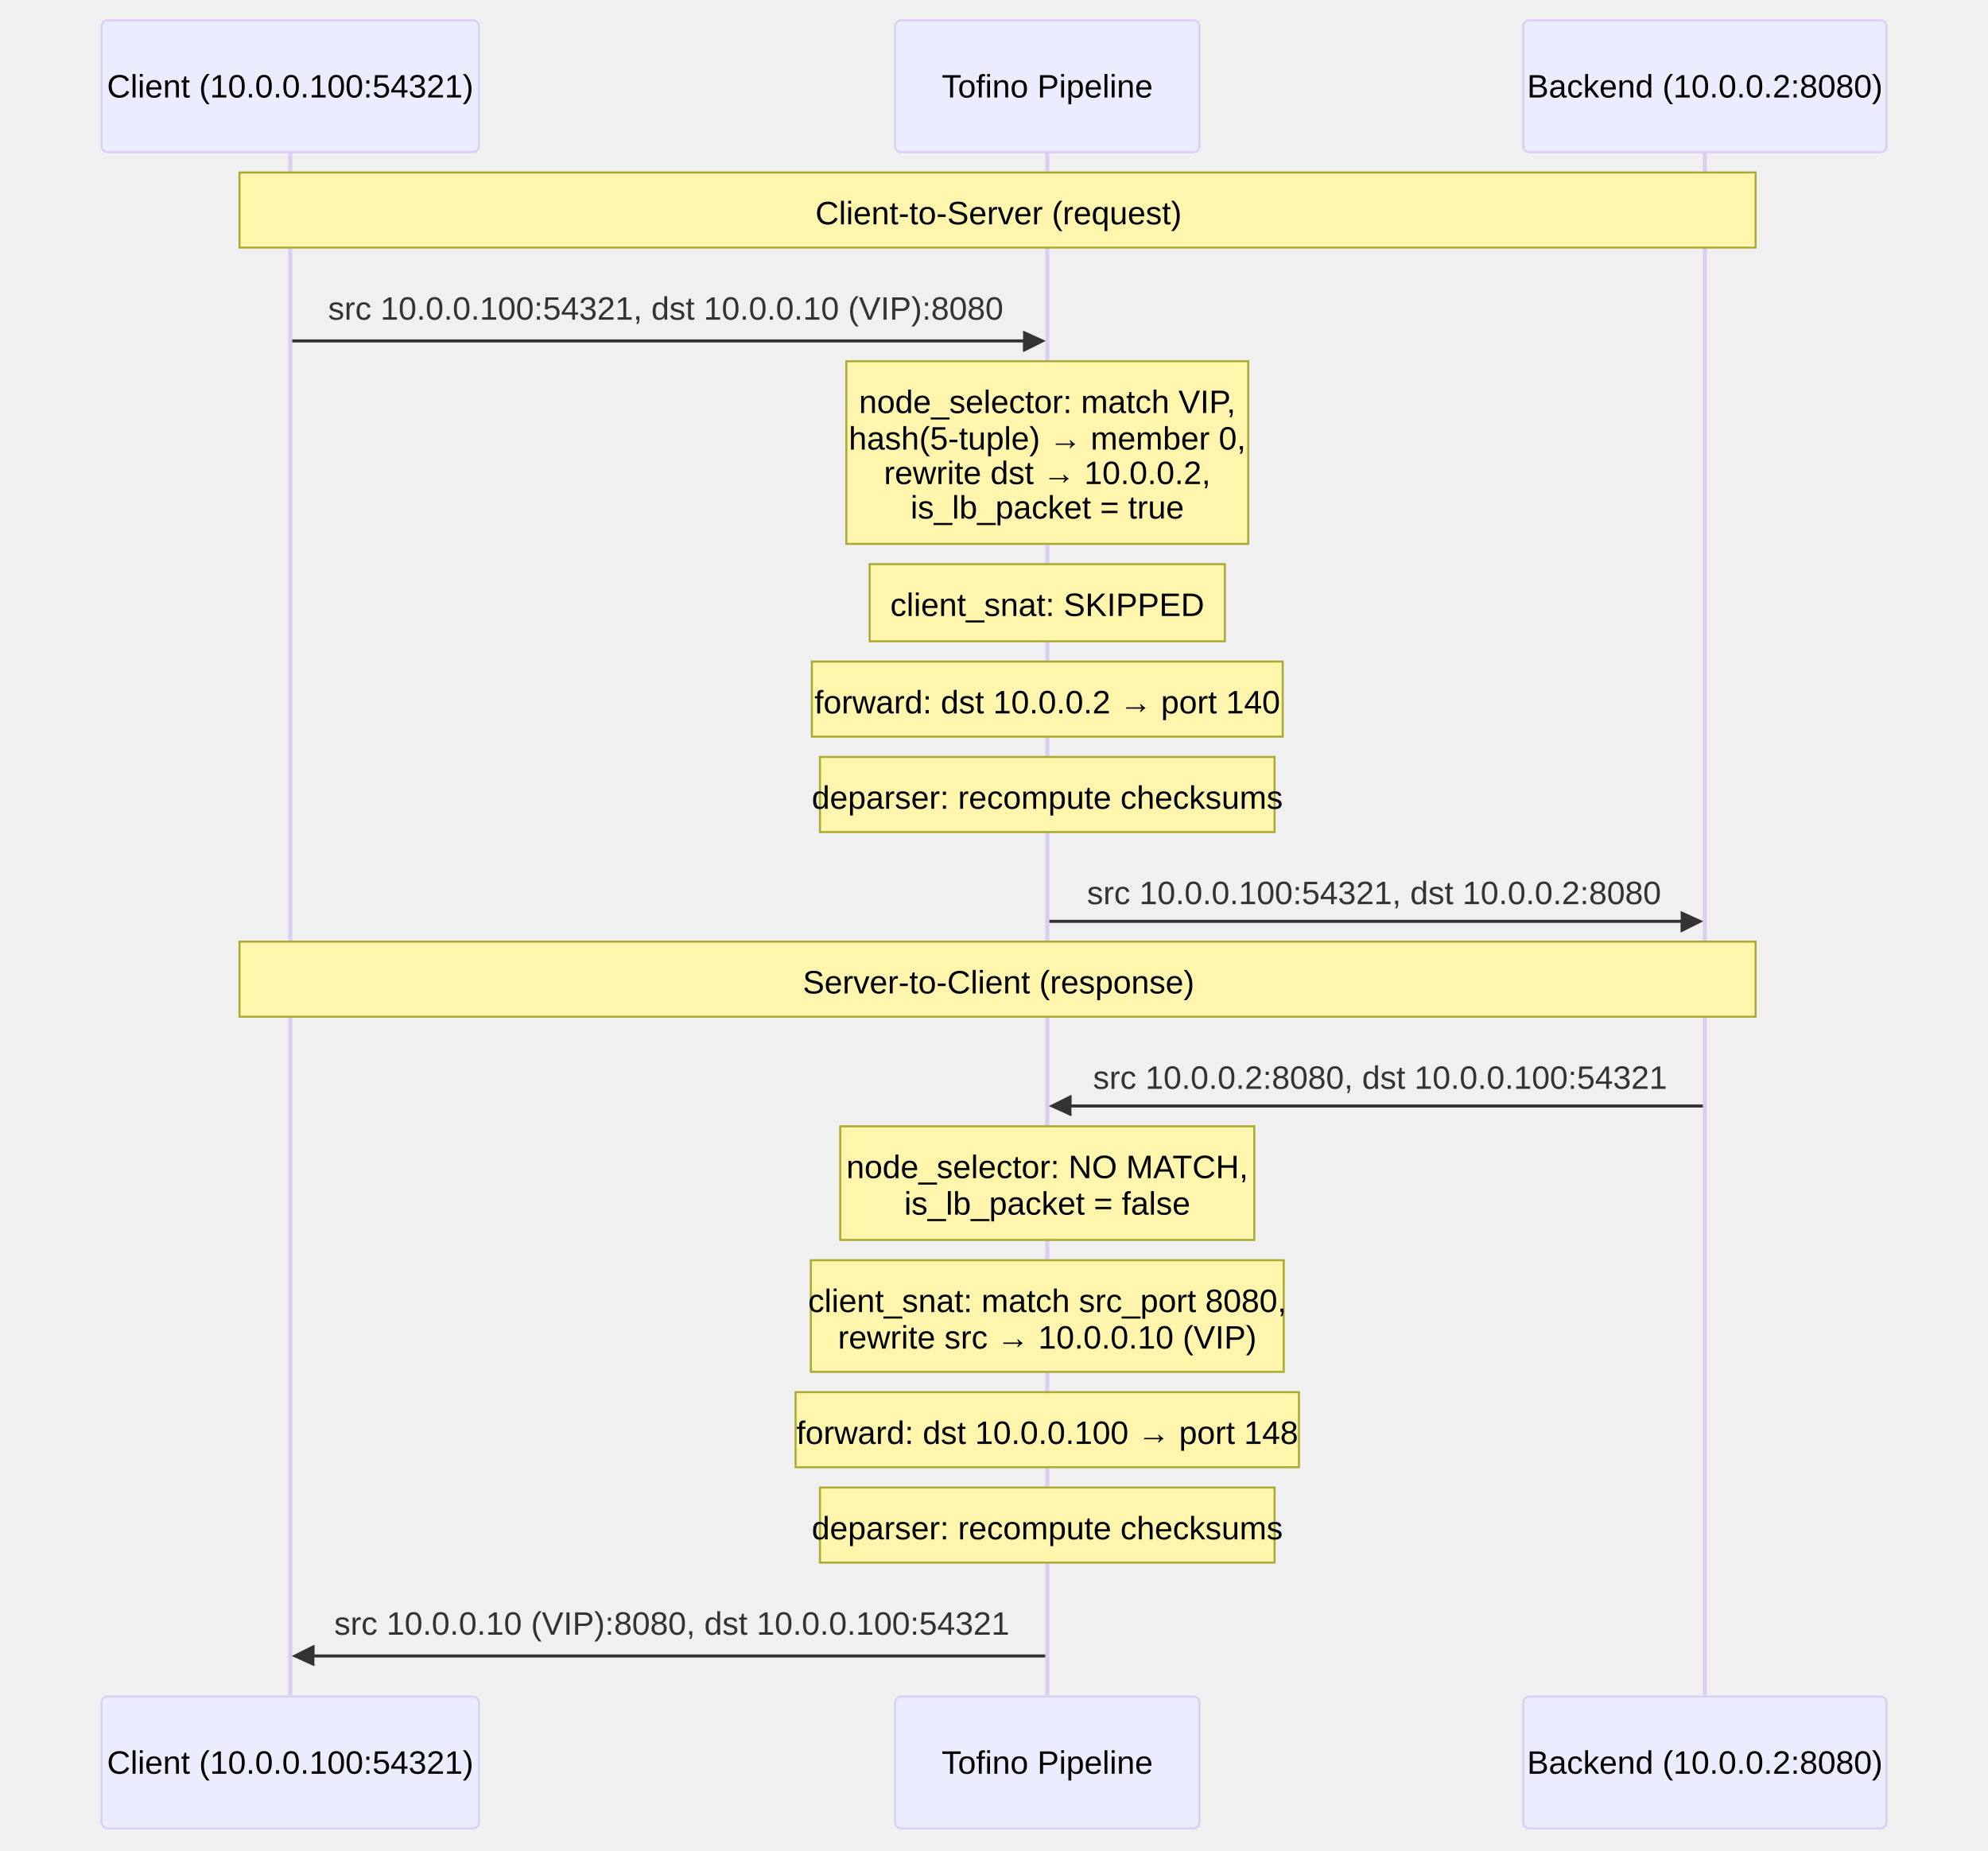
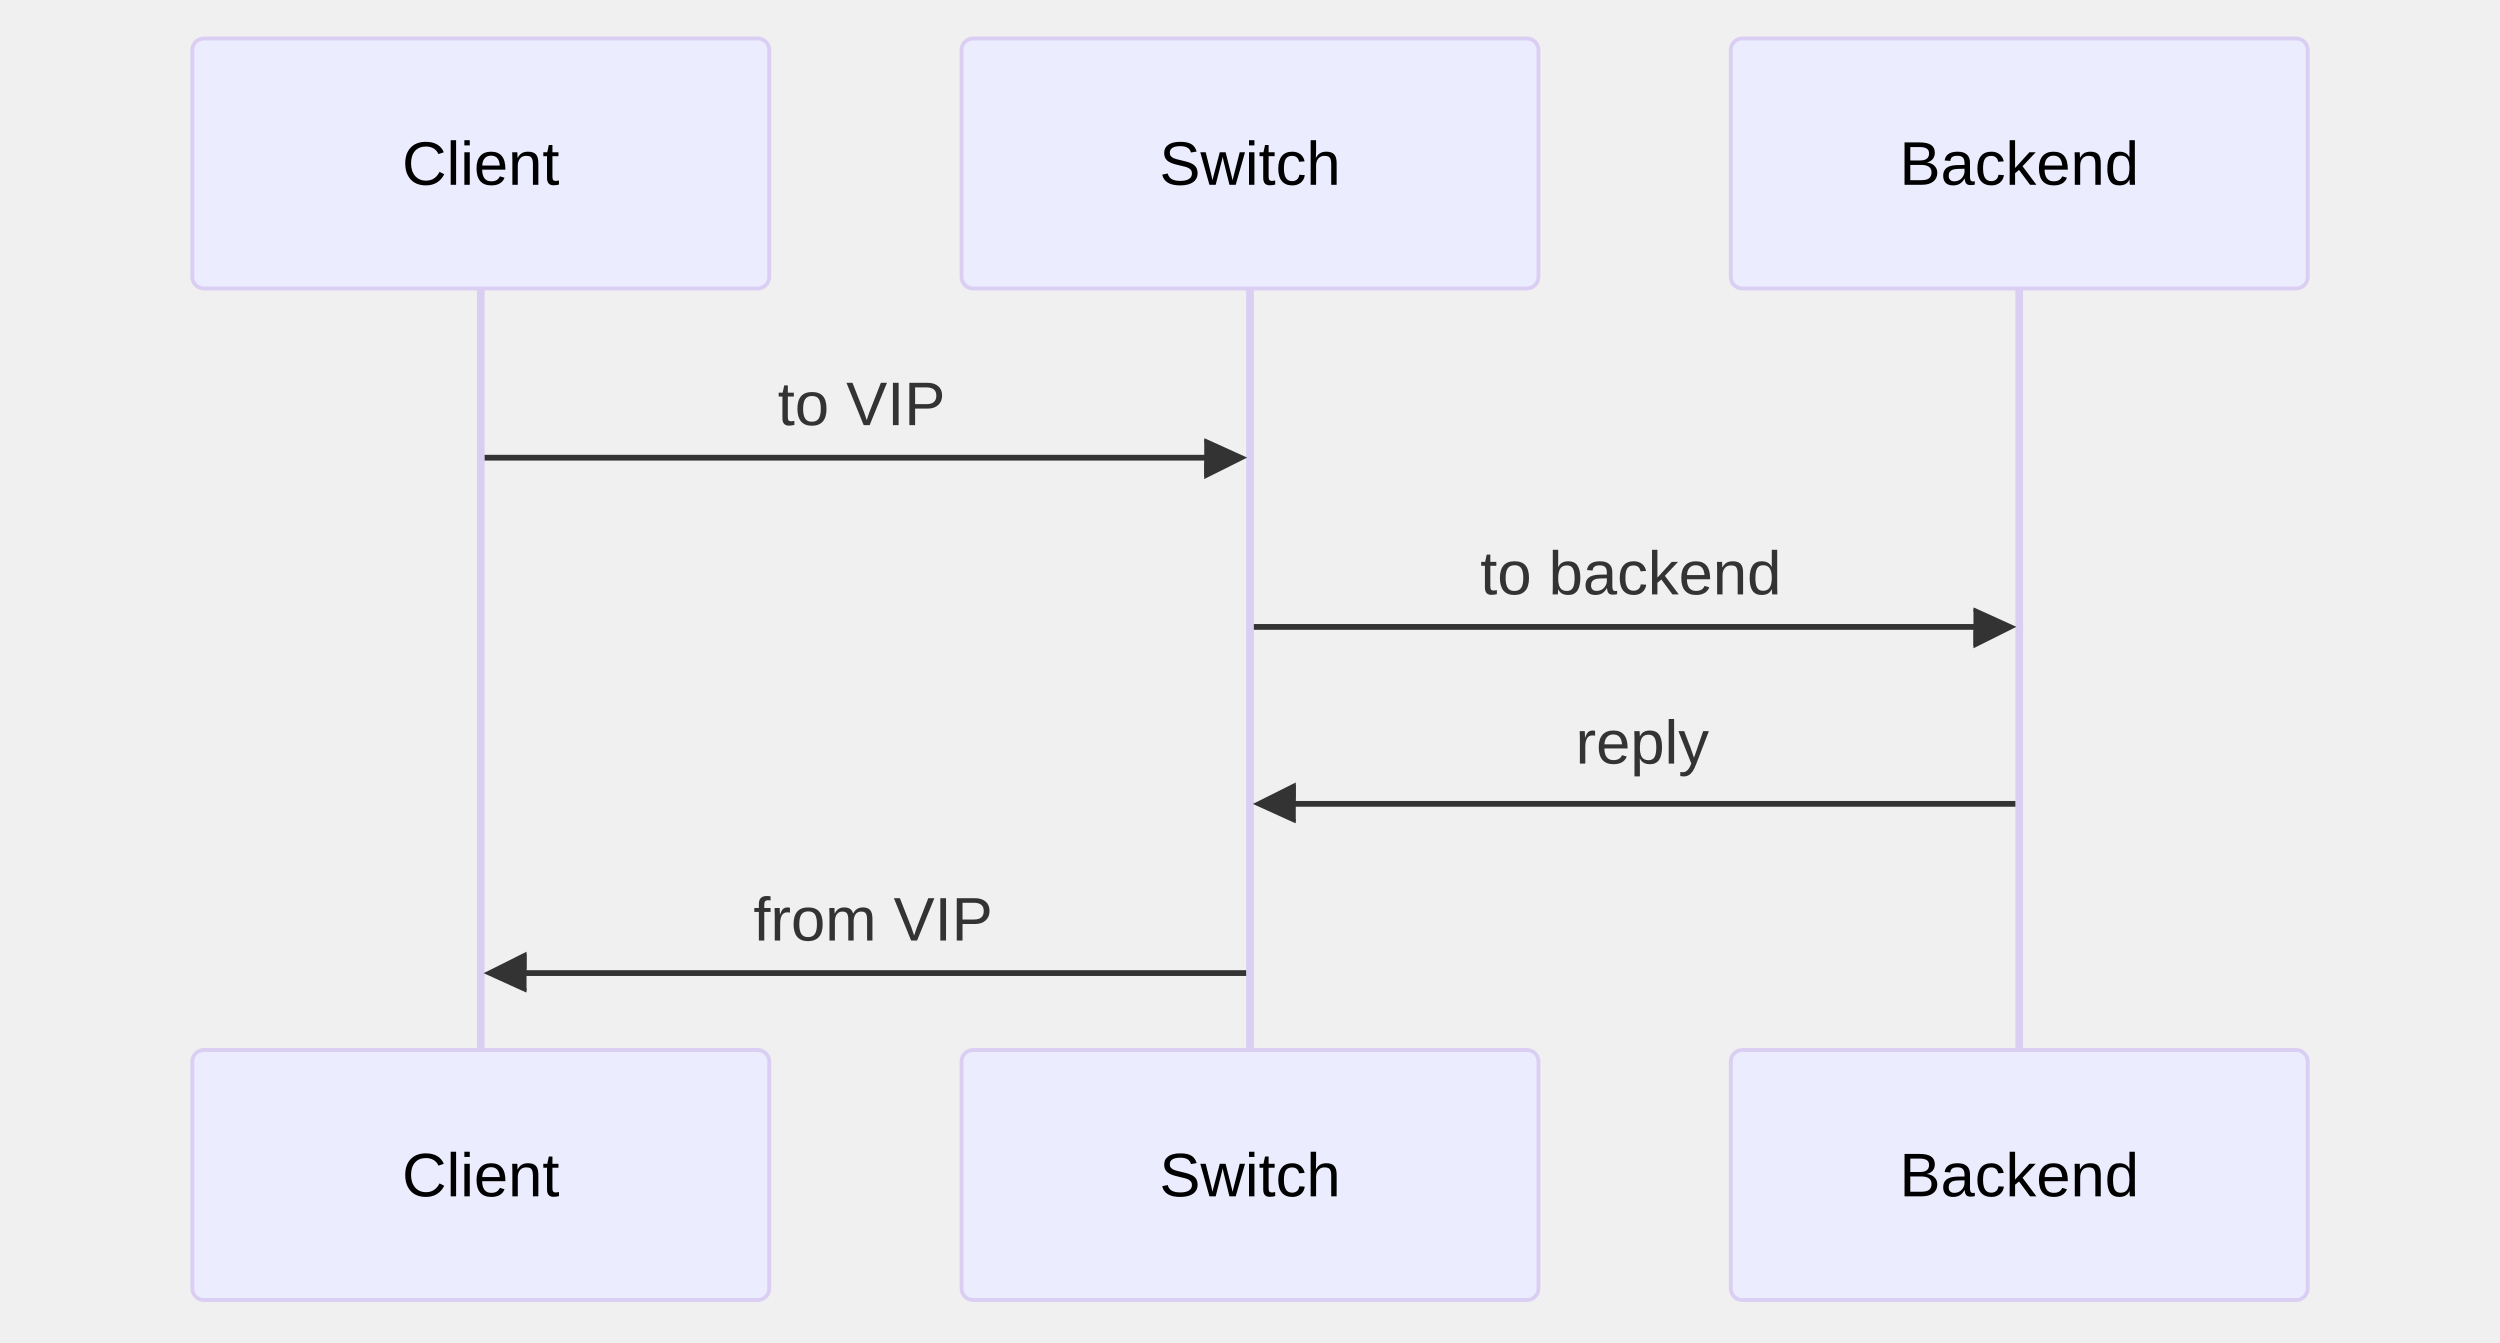
- <svg xmlns="http://www.w3.org/2000/svg" id="my-svg" width="100%" style="max-width: 979.5px; background-color: white;" viewBox="-50 -10 979.5 912" role="graphics-document document" aria-roledescription="sequence">
+ <svg xmlns="http://www.w3.org/2000/svg" id="my-svg" width="100%" style="max-width: 650px; background-color: white;" viewBox="-50 -10 650 349" role="graphics-document document" aria-roledescription="sequence">
  <g>
-     <rect x="700.5" y="826" fill="#eaeaea" stroke="#666" width="179" height="65" name="B" rx="3" ry="3" class="actor actor-bottom" />
-     <text x="790" y="858.5" dominant-baseline="central" alignment-baseline="central" class="actor actor-box" style="text-anchor: middle; font-size: 16px; font-weight: 400;">
-       <tspan x="790" dy="0">Backend (10.0.0.2:8080)</tspan>
+     <rect x="400" y="263" fill="#eaeaea" stroke="#666" width="150" height="65" name="B" rx="3" ry="3" class="actor actor-bottom" />
+     <text x="475" y="295.5" dominant-baseline="central" alignment-baseline="central" class="actor actor-box" style="text-anchor: middle; font-size: 16px; font-weight: 400;">
+       <tspan x="475" dy="0">Backend</tspan>
    </text>
  </g>
  <g>
-     <rect x="391" y="826" fill="#eaeaea" stroke="#666" width="150" height="65" name="T" rx="3" ry="3" class="actor actor-bottom" />
-     <text x="466" y="858.5" dominant-baseline="central" alignment-baseline="central" class="actor actor-box" style="text-anchor: middle; font-size: 16px; font-weight: 400;">
-       <tspan x="466" dy="0">Tofino Pipeline</tspan>
+     <rect x="200" y="263" fill="#eaeaea" stroke="#666" width="150" height="65" name="T" rx="3" ry="3" class="actor actor-bottom" />
+     <text x="275" y="295.5" dominant-baseline="central" alignment-baseline="central" class="actor actor-box" style="text-anchor: middle; font-size: 16px; font-weight: 400;">
+       <tspan x="275" dy="0">Switch</tspan>
    </text>
  </g>
  <g>
-     <rect x="0" y="826" fill="#eaeaea" stroke="#666" width="186" height="65" name="C" rx="3" ry="3" class="actor actor-bottom" />
-     <text x="93" y="858.5" dominant-baseline="central" alignment-baseline="central" class="actor actor-box" style="text-anchor: middle; font-size: 16px; font-weight: 400;">
-       <tspan x="93" dy="0">Client (10.0.0.100:54321)</tspan>
+     <rect x="0" y="263" fill="#eaeaea" stroke="#666" width="150" height="65" name="C" rx="3" ry="3" class="actor actor-bottom" />
+     <text x="75" y="295.5" dominant-baseline="central" alignment-baseline="central" class="actor actor-box" style="text-anchor: middle; font-size: 16px; font-weight: 400;">
+       <tspan x="75" dy="0">Client</tspan>
    </text>
  </g>
  <g>
-     <line id="actor2" x1="790" y1="65" x2="790" y2="826" class="actor-line 200" stroke-width="0.5px" stroke="#999" name="B" />
+     <line id="actor2" x1="475" y1="65" x2="475" y2="263" class="actor-line 200" stroke-width="0.5px" stroke="#999" name="B" />
    <g id="root-2">
-       <rect x="700.5" y="0" fill="#eaeaea" stroke="#666" width="179" height="65" name="B" rx="3" ry="3" class="actor actor-top" />
-       <text x="790" y="32.5" dominant-baseline="central" alignment-baseline="central" class="actor actor-box" style="text-anchor: middle; font-size: 16px; font-weight: 400;">
-         <tspan x="790" dy="0">Backend (10.0.0.2:8080)</tspan>
+       <rect x="400" y="0" fill="#eaeaea" stroke="#666" width="150" height="65" name="B" rx="3" ry="3" class="actor actor-top" />
+       <text x="475" y="32.5" dominant-baseline="central" alignment-baseline="central" class="actor actor-box" style="text-anchor: middle; font-size: 16px; font-weight: 400;">
+         <tspan x="475" dy="0">Backend</tspan>
      </text>
    </g>
  </g>
  <g>
-     <line id="actor1" x1="466" y1="65" x2="466" y2="826" class="actor-line 200" stroke-width="0.5px" stroke="#999" name="T" />
+     <line id="actor1" x1="275" y1="65" x2="275" y2="263" class="actor-line 200" stroke-width="0.5px" stroke="#999" name="T" />
    <g id="root-1">
-       <rect x="391" y="0" fill="#eaeaea" stroke="#666" width="150" height="65" name="T" rx="3" ry="3" class="actor actor-top" />
-       <text x="466" y="32.5" dominant-baseline="central" alignment-baseline="central" class="actor actor-box" style="text-anchor: middle; font-size: 16px; font-weight: 400;">
-         <tspan x="466" dy="0">Tofino Pipeline</tspan>
+       <rect x="200" y="0" fill="#eaeaea" stroke="#666" width="150" height="65" name="T" rx="3" ry="3" class="actor actor-top" />
+       <text x="275" y="32.5" dominant-baseline="central" alignment-baseline="central" class="actor actor-box" style="text-anchor: middle; font-size: 16px; font-weight: 400;">
+         <tspan x="275" dy="0">Switch</tspan>
      </text>
    </g>
  </g>
  <g>
-     <line id="actor0" x1="93" y1="65" x2="93" y2="826" class="actor-line 200" stroke-width="0.5px" stroke="#999" name="C" />
+     <line id="actor0" x1="75" y1="65" x2="75" y2="263" class="actor-line 200" stroke-width="0.5px" stroke="#999" name="C" />
    <g id="root-0">
-       <rect x="0" y="0" fill="#eaeaea" stroke="#666" width="186" height="65" name="C" rx="3" ry="3" class="actor actor-top" />
-       <text x="93" y="32.5" dominant-baseline="central" alignment-baseline="central" class="actor actor-box" style="text-anchor: middle; font-size: 16px; font-weight: 400;">
-         <tspan x="93" dy="0">Client (10.0.0.100:54321)</tspan>
+       <rect x="0" y="0" fill="#eaeaea" stroke="#666" width="150" height="65" name="C" rx="3" ry="3" class="actor actor-top" />
+       <text x="75" y="32.5" dominant-baseline="central" alignment-baseline="central" class="actor actor-box" style="text-anchor: middle; font-size: 16px; font-weight: 400;">
+         <tspan x="75" dy="0">Client</tspan>
      </text>
    </g>
  </g>
  <style>#my-svg{font-family:"trebuchet ms",verdana,arial,sans-serif;font-size:16px;fill:#333;}@keyframes edge-animation-frame{from{stroke-dashoffset:0;}}@keyframes dash{to{stroke-dashoffset:0;}}#my-svg .edge-animation-slow{stroke-dasharray:9,5!important;stroke-dashoffset:900;animation:dash 50s linear infinite;stroke-linecap:round;}#my-svg .edge-animation-fast{stroke-dasharray:9,5!important;stroke-dashoffset:900;animation:dash 20s linear infinite;stroke-linecap:round;}#my-svg .error-icon{fill:#552222;}#my-svg .error-text{fill:#552222;stroke:#552222;}#my-svg .edge-thickness-normal{stroke-width:1px;}#my-svg .edge-thickness-thick{stroke-width:3.5px;}#my-svg .edge-pattern-solid{stroke-dasharray:0;}#my-svg .edge-thickness-invisible{stroke-width:0;fill:none;}#my-svg .edge-pattern-dashed{stroke-dasharray:3;}#my-svg .edge-pattern-dotted{stroke-dasharray:2;}#my-svg .marker{fill:#333333;stroke:#333333;}#my-svg .marker.cross{stroke:#333333;}#my-svg svg{font-family:"trebuchet ms",verdana,arial,sans-serif;font-size:16px;}#my-svg p{margin:0;}#my-svg .actor{stroke:hsl(259.626, 59.777%, 87.902%);fill:#ECECFF;}#my-svg text.actor&gt;tspan{fill:black;stroke:none;}#my-svg .actor-line{stroke:hsl(259.626, 59.777%, 87.902%);}#my-svg .innerArc{stroke-width:1.5;stroke-dasharray:none;}#my-svg .messageLine0{stroke-width:1.5;stroke-dasharray:none;stroke:#333;}#my-svg .messageLine1{stroke-width:1.5;stroke-dasharray:2,2;stroke:#333;}#my-svg #arrowhead path{fill:#333;stroke:#333;}#my-svg .sequenceNumber{fill:white;}#my-svg #sequencenumber{fill:#333;}#my-svg #crosshead path{fill:#333;stroke:#333;}#my-svg .messageText{fill:#333;stroke:none;}#my-svg .labelBox{stroke:hsl(259.626, 59.777%, 87.902%);fill:#ECECFF;}#my-svg .labelText,#my-svg .labelText&gt;tspan{fill:black;stroke:none;}#my-svg .loopText,#my-svg .loopText&gt;tspan{fill:black;stroke:none;}#my-svg .loopLine{stroke-width:2px;stroke-dasharray:2,2;stroke:hsl(259.626, 59.777%, 87.902%);fill:hsl(259.626, 59.777%, 87.902%);}#my-svg .note{stroke:#aaaa33;fill:#fff5ad;}#my-svg .noteText,#my-svg .noteText&gt;tspan{fill:black;stroke:none;}#my-svg .activation0{fill:#f4f4f4;stroke:#666;}#my-svg .activation1{fill:#f4f4f4;stroke:#666;}#my-svg .activation2{fill:#f4f4f4;stroke:#666;}#my-svg .actorPopupMenu{position:absolute;}#my-svg .actorPopupMenuPanel{position:absolute;fill:#ECECFF;box-shadow:0px 8px 16px 0px rgba(0,0,0,0.2);filter:drop-shadow(3px 5px 2px rgb(0 0 0 / 0.4));}#my-svg .actor-man line{stroke:hsl(259.626, 59.777%, 87.902%);fill:#ECECFF;}#my-svg .actor-man circle,#my-svg line{stroke:hsl(259.626, 59.777%, 87.902%);fill:#ECECFF;stroke-width:2px;}#my-svg :root{--mermaid-font-family:"trebuchet ms",verdana,arial,sans-serif;}</style>
  <g />
  <defs>
    <symbol id="computer" width="24" height="24">
      <path transform="scale(.5)" d="M2 2v13h20v-13h-20zm18 11h-16v-9h16v9zm-10.228 6l.466-1h3.524l.467 1h-4.457zm14.228 3h-24l2-6h2.104l-1.33 4h18.45l-1.297-4h2.073l2 6zm-5-10h-14v-7h14v7z" />
    </symbol>
  </defs>
  <defs>
    <symbol id="database" fill-rule="evenodd" clip-rule="evenodd">
      <path transform="scale(.5)" d="M12.258.001l.256.004.255.005.253.008.251.01.249.012.247.015.246.016.242.019.241.02.239.023.236.024.233.027.231.028.229.031.225.032.223.034.22.036.217.038.214.04.211.041.208.043.205.045.201.046.198.048.194.05.191.051.187.053.183.054.18.056.175.057.172.059.168.06.163.061.16.063.155.064.15.066.074.033.073.033.071.034.07.034.069.035.068.035.067.035.066.035.064.036.064.036.062.036.06.036.06.037.058.037.058.037.055.038.055.038.053.038.052.038.051.039.05.039.048.039.047.039.045.04.044.04.043.04.041.04.04.041.039.041.037.041.036.041.034.041.033.042.032.042.03.042.029.042.027.042.026.043.024.043.023.043.021.043.02.043.018.044.017.043.015.044.013.044.012.044.011.045.009.044.007.045.006.045.004.045.002.045.001.045v17l-.001.045-.002.045-.004.045-.006.045-.007.045-.009.044-.011.045-.012.044-.013.044-.015.044-.017.043-.018.044-.02.043-.021.043-.023.043-.024.043-.026.043-.027.042-.029.042-.03.042-.032.042-.033.042-.034.041-.036.041-.037.041-.039.041-.04.041-.041.04-.043.04-.044.04-.045.04-.047.039-.048.039-.05.039-.051.039-.052.038-.053.038-.055.038-.055.038-.058.037-.058.037-.06.037-.06.036-.062.036-.064.036-.064.036-.066.035-.067.035-.068.035-.069.035-.07.034-.071.034-.073.033-.074.033-.15.066-.155.064-.16.063-.163.061-.168.06-.172.059-.175.057-.18.056-.183.054-.187.053-.191.051-.194.05-.198.048-.201.046-.205.045-.208.043-.211.041-.214.04-.217.038-.22.036-.223.034-.225.032-.229.031-.231.028-.233.027-.236.024-.239.023-.241.02-.242.019-.246.016-.247.015-.249.012-.251.01-.253.008-.255.005-.256.004-.258.001-.258-.001-.256-.004-.255-.005-.253-.008-.251-.01-.249-.012-.247-.015-.245-.016-.243-.019-.241-.02-.238-.023-.236-.024-.234-.027-.231-.028-.228-.031-.226-.032-.223-.034-.22-.036-.217-.038-.214-.04-.211-.041-.208-.043-.204-.045-.201-.046-.198-.048-.195-.05-.19-.051-.187-.053-.184-.054-.179-.056-.176-.057-.172-.059-.167-.06-.164-.061-.159-.063-.155-.064-.151-.066-.074-.033-.072-.033-.072-.034-.07-.034-.069-.035-.068-.035-.067-.035-.066-.035-.064-.036-.063-.036-.062-.036-.061-.036-.06-.037-.058-.037-.057-.037-.056-.038-.055-.038-.053-.038-.052-.038-.051-.039-.049-.039-.049-.039-.046-.039-.046-.04-.044-.04-.043-.04-.041-.04-.04-.041-.039-.041-.037-.041-.036-.041-.034-.041-.033-.042-.032-.042-.03-.042-.029-.042-.027-.042-.026-.043-.024-.043-.023-.043-.021-.043-.02-.043-.018-.044-.017-.043-.015-.044-.013-.044-.012-.044-.011-.045-.009-.044-.007-.045-.006-.045-.004-.045-.002-.045-.001-.045v-17l.001-.045.002-.045.004-.045.006-.045.007-.045.009-.044.011-.045.012-.044.013-.044.015-.044.017-.043.018-.044.02-.043.021-.043.023-.043.024-.043.026-.043.027-.042.029-.042.03-.042.032-.042.033-.042.034-.041.036-.041.037-.041.039-.041.04-.041.041-.04.043-.04.044-.04.046-.04.046-.039.049-.039.049-.039.051-.039.052-.038.053-.038.055-.038.056-.038.057-.037.058-.037.06-.037.061-.036.062-.036.063-.036.064-.036.066-.035.067-.035.068-.035.069-.035.07-.034.072-.034.072-.033.074-.033.151-.066.155-.064.159-.063.164-.061.167-.06.172-.059.176-.057.179-.056.184-.054.187-.053.19-.051.195-.05.198-.048.201-.046.204-.045.208-.043.211-.041.214-.04.217-.038.22-.036.223-.034.226-.032.228-.031.231-.028.234-.027.236-.024.238-.023.241-.02.243-.019.245-.016.247-.015.249-.012.251-.01.253-.008.255-.005.256-.004.258-.001.258.001zm-9.258 20.499v.01l.001.021.003.021.004.022.005.021.006.022.007.022.009.023.01.022.011.023.012.023.013.023.015.023.016.024.017.023.018.024.019.024.021.024.022.025.023.024.024.025.052.049.056.05.061.051.066.051.07.051.075.051.079.052.084.052.088.052.092.052.097.052.102.051.105.052.11.052.114.051.119.051.123.051.127.05.131.05.135.05.139.048.144.049.147.047.152.047.155.047.16.045.163.045.167.043.171.043.176.041.178.041.183.039.187.039.19.037.194.035.197.035.202.033.204.031.209.03.212.029.216.027.219.025.222.024.226.021.23.02.233.018.236.016.24.015.243.012.246.01.249.008.253.005.256.004.259.001.26-.001.257-.004.254-.005.25-.008.247-.011.244-.012.241-.014.237-.016.233-.018.231-.021.226-.021.224-.024.22-.026.216-.027.212-.028.21-.031.205-.031.202-.034.198-.034.194-.036.191-.037.187-.039.183-.04.179-.04.175-.042.172-.043.168-.044.163-.045.16-.046.155-.046.152-.047.148-.048.143-.049.139-.049.136-.05.131-.05.126-.05.123-.051.118-.052.114-.051.11-.052.106-.052.101-.052.096-.052.092-.052.088-.053.083-.051.079-.052.074-.052.07-.051.065-.051.06-.051.056-.05.051-.05.023-.024.023-.025.021-.024.02-.024.019-.024.018-.024.017-.024.015-.023.014-.024.013-.023.012-.023.01-.023.01-.022.008-.022.006-.022.006-.022.004-.022.004-.021.001-.021.001-.021v-4.127l-.077.055-.08.053-.083.054-.085.053-.087.052-.09.052-.093.051-.095.05-.097.05-.1.049-.102.049-.105.048-.106.047-.109.047-.111.046-.114.045-.115.045-.118.044-.12.043-.122.042-.124.042-.126.041-.128.04-.13.04-.132.038-.134.038-.135.037-.138.037-.139.035-.142.035-.143.034-.144.033-.147.032-.148.031-.15.03-.151.03-.153.029-.154.027-.156.027-.158.026-.159.025-.161.024-.162.023-.163.022-.165.021-.166.02-.167.019-.169.018-.169.017-.171.016-.173.015-.173.014-.175.013-.175.012-.177.011-.178.01-.179.008-.179.008-.181.006-.182.005-.182.004-.184.003-.184.002h-.37l-.184-.002-.184-.003-.182-.004-.182-.005-.181-.006-.179-.008-.179-.008-.178-.01-.176-.011-.176-.012-.175-.013-.173-.014-.172-.015-.171-.016-.17-.017-.169-.018-.167-.019-.166-.02-.165-.021-.163-.022-.162-.023-.161-.024-.159-.025-.157-.026-.156-.027-.155-.027-.153-.029-.151-.03-.15-.03-.148-.031-.146-.032-.145-.033-.143-.034-.141-.035-.14-.035-.137-.037-.136-.037-.134-.038-.132-.038-.13-.04-.128-.04-.126-.041-.124-.042-.122-.042-.12-.044-.117-.043-.116-.045-.113-.045-.112-.046-.109-.047-.106-.047-.105-.048-.102-.049-.1-.049-.097-.05-.095-.05-.093-.052-.09-.051-.087-.052-.085-.053-.083-.054-.08-.054-.077-.054v4.127zm0-5.654v.011l.001.021.003.021.004.021.005.022.006.022.007.022.009.022.01.022.011.023.012.023.013.023.015.024.016.023.017.024.018.024.019.024.021.024.022.024.023.025.024.024.052.05.056.05.061.05.066.051.07.051.075.052.079.051.084.052.088.052.092.052.097.052.102.052.105.052.11.051.114.051.119.052.123.05.127.051.131.05.135.049.139.049.144.048.147.048.152.047.155.046.16.045.163.045.167.044.171.042.176.042.178.04.183.04.187.038.19.037.194.036.197.034.202.033.204.032.209.03.212.028.216.027.219.025.222.024.226.022.23.02.233.018.236.016.24.014.243.012.246.01.249.008.253.006.256.003.259.001.26-.001.257-.003.254-.006.25-.008.247-.01.244-.012.241-.015.237-.016.233-.018.231-.02.226-.022.224-.024.22-.025.216-.027.212-.029.21-.03.205-.032.202-.033.198-.035.194-.036.191-.037.187-.039.183-.039.179-.041.175-.042.172-.043.168-.044.163-.045.16-.045.155-.047.152-.047.148-.048.143-.048.139-.05.136-.049.131-.05.126-.051.123-.051.118-.051.114-.052.11-.052.106-.052.101-.052.096-.052.092-.052.088-.052.083-.052.079-.052.074-.051.07-.052.065-.051.06-.05.056-.051.051-.049.023-.025.023-.024.021-.025.02-.024.019-.024.018-.024.017-.024.015-.023.014-.023.013-.024.012-.022.01-.023.01-.023.008-.022.006-.022.006-.022.004-.021.004-.022.001-.021.001-.021v-4.139l-.077.054-.08.054-.083.054-.085.052-.087.053-.09.051-.093.051-.095.051-.097.05-.1.049-.102.049-.105.048-.106.047-.109.047-.111.046-.114.045-.115.044-.118.044-.12.044-.122.042-.124.042-.126.041-.128.04-.13.039-.132.039-.134.038-.135.037-.138.036-.139.036-.142.035-.143.033-.144.033-.147.033-.148.031-.15.03-.151.03-.153.028-.154.028-.156.027-.158.026-.159.025-.161.024-.162.023-.163.022-.165.021-.166.02-.167.019-.169.018-.169.017-.171.016-.173.015-.173.014-.175.013-.175.012-.177.011-.178.009-.179.009-.179.007-.181.007-.182.005-.182.004-.184.003-.184.002h-.37l-.184-.002-.184-.003-.182-.004-.182-.005-.181-.007-.179-.007-.179-.009-.178-.009-.176-.011-.176-.012-.175-.013-.173-.014-.172-.015-.171-.016-.17-.017-.169-.018-.167-.019-.166-.02-.165-.021-.163-.022-.162-.023-.161-.024-.159-.025-.157-.026-.156-.027-.155-.028-.153-.028-.151-.03-.15-.03-.148-.031-.146-.033-.145-.033-.143-.033-.141-.035-.14-.036-.137-.036-.136-.037-.134-.038-.132-.039-.13-.039-.128-.04-.126-.041-.124-.042-.122-.043-.12-.043-.117-.044-.116-.044-.113-.046-.112-.046-.109-.046-.106-.047-.105-.048-.102-.049-.1-.049-.097-.05-.095-.051-.093-.051-.09-.051-.087-.053-.085-.052-.083-.054-.08-.054-.077-.054v4.139zm0-5.666v.011l.001.02.003.022.004.021.005.022.006.021.007.022.009.023.01.022.011.023.012.023.013.023.015.023.016.024.017.024.018.023.019.024.021.025.022.024.023.024.024.025.052.05.056.05.061.05.066.051.07.051.075.052.079.051.084.052.088.052.092.052.097.052.102.052.105.051.11.052.114.051.119.051.123.051.127.05.131.05.135.05.139.049.144.048.147.048.152.047.155.046.16.045.163.045.167.043.171.043.176.042.178.04.183.04.187.038.19.037.194.036.197.034.202.033.204.032.209.03.212.028.216.027.219.025.222.024.226.021.23.02.233.018.236.017.24.014.243.012.246.01.249.008.253.006.256.003.259.001.26-.001.257-.003.254-.006.25-.008.247-.01.244-.013.241-.014.237-.016.233-.018.231-.02.226-.022.224-.024.22-.025.216-.027.212-.029.21-.03.205-.032.202-.033.198-.035.194-.036.191-.037.187-.039.183-.039.179-.041.175-.042.172-.043.168-.044.163-.045.16-.045.155-.047.152-.047.148-.048.143-.049.139-.049.136-.049.131-.051.126-.05.123-.051.118-.052.114-.051.11-.052.106-.052.101-.052.096-.052.092-.052.088-.052.083-.052.079-.052.074-.052.07-.051.065-.051.06-.051.056-.05.051-.049.023-.025.023-.025.021-.024.02-.024.019-.024.018-.024.017-.024.015-.023.014-.024.013-.023.012-.023.01-.022.01-.023.008-.022.006-.022.006-.022.004-.022.004-.021.001-.021.001-.021v-4.153l-.077.054-.08.054-.083.053-.085.053-.087.053-.09.051-.093.051-.095.051-.097.05-.1.049-.102.048-.105.048-.106.048-.109.046-.111.046-.114.046-.115.044-.118.044-.12.043-.122.043-.124.042-.126.041-.128.04-.13.039-.132.039-.134.038-.135.037-.138.036-.139.036-.142.034-.143.034-.144.033-.147.032-.148.032-.15.03-.151.03-.153.028-.154.028-.156.027-.158.026-.159.024-.161.024-.162.023-.163.023-.165.021-.166.02-.167.019-.169.018-.169.017-.171.016-.173.015-.173.014-.175.013-.175.012-.177.01-.178.01-.179.009-.179.007-.181.006-.182.006-.182.004-.184.003-.184.001-.185.001-.185-.001-.184-.001-.184-.003-.182-.004-.182-.006-.181-.006-.179-.007-.179-.009-.178-.01-.176-.01-.176-.012-.175-.013-.173-.014-.172-.015-.171-.016-.17-.017-.169-.018-.167-.019-.166-.02-.165-.021-.163-.023-.162-.023-.161-.024-.159-.024-.157-.026-.156-.027-.155-.028-.153-.028-.151-.03-.15-.03-.148-.032-.146-.032-.145-.033-.143-.034-.141-.034-.14-.036-.137-.036-.136-.037-.134-.038-.132-.039-.13-.039-.128-.041-.126-.041-.124-.041-.122-.043-.12-.043-.117-.044-.116-.044-.113-.046-.112-.046-.109-.046-.106-.048-.105-.048-.102-.048-.1-.05-.097-.049-.095-.051-.093-.051-.09-.052-.087-.052-.085-.053-.083-.053-.08-.054-.077-.054v4.153zm8.74-8.179l-.257.004-.254.005-.25.008-.247.011-.244.012-.241.014-.237.016-.233.018-.231.021-.226.022-.224.023-.22.026-.216.027-.212.028-.21.031-.205.032-.202.033-.198.034-.194.036-.191.038-.187.038-.183.04-.179.041-.175.042-.172.043-.168.043-.163.045-.16.046-.155.046-.152.048-.148.048-.143.048-.139.049-.136.05-.131.05-.126.051-.123.051-.118.051-.114.052-.11.052-.106.052-.101.052-.096.052-.092.052-.088.052-.083.052-.079.052-.074.051-.07.052-.065.051-.06.05-.056.05-.051.05-.023.025-.023.024-.021.024-.02.025-.019.024-.018.024-.017.023-.015.024-.014.023-.013.023-.012.023-.01.023-.01.022-.008.022-.006.023-.006.021-.004.022-.004.021-.001.021-.001.021.001.021.001.021.004.021.004.022.006.021.006.023.008.022.01.022.01.023.012.023.013.023.014.023.015.024.017.023.018.024.019.024.02.025.021.024.023.024.023.025.051.05.056.05.06.05.065.051.07.052.074.051.079.052.083.052.088.052.092.052.096.052.101.052.106.052.11.052.114.052.118.051.123.051.126.051.131.05.136.05.139.049.143.048.148.048.152.048.155.046.16.046.163.045.168.043.172.043.175.042.179.041.183.04.187.038.191.038.194.036.198.034.202.033.205.032.21.031.212.028.216.027.22.026.224.023.226.022.231.021.233.018.237.016.241.014.244.012.247.011.25.008.254.005.257.004.26.001.26-.001.257-.004.254-.005.25-.008.247-.011.244-.012.241-.014.237-.016.233-.018.231-.021.226-.022.224-.023.22-.026.216-.027.212-.028.21-.031.205-.032.202-.033.198-.034.194-.036.191-.038.187-.038.183-.04.179-.041.175-.042.172-.043.168-.043.163-.045.16-.046.155-.046.152-.048.148-.048.143-.048.139-.049.136-.05.131-.05.126-.051.123-.051.118-.051.114-.052.11-.052.106-.052.101-.052.096-.052.092-.052.088-.052.083-.052.079-.052.074-.051.07-.052.065-.051.06-.05.056-.05.051-.05.023-.025.023-.024.021-.024.02-.025.019-.024.018-.024.017-.023.015-.024.014-.023.013-.023.012-.023.01-.023.01-.022.008-.022.006-.023.006-.021.004-.022.004-.021.001-.021.001-.021-.001-.021-.001-.021-.004-.021-.004-.022-.006-.021-.006-.023-.008-.022-.01-.022-.01-.023-.012-.023-.013-.023-.014-.023-.015-.024-.017-.023-.018-.024-.019-.024-.02-.025-.021-.024-.023-.024-.023-.025-.051-.05-.056-.05-.06-.05-.065-.051-.07-.052-.074-.051-.079-.052-.083-.052-.088-.052-.092-.052-.096-.052-.101-.052-.106-.052-.11-.052-.114-.052-.118-.051-.123-.051-.126-.051-.131-.05-.136-.05-.139-.049-.143-.048-.148-.048-.152-.048-.155-.046-.16-.046-.163-.045-.168-.043-.172-.043-.175-.042-.179-.041-.183-.04-.187-.038-.191-.038-.194-.036-.198-.034-.202-.033-.205-.032-.21-.031-.212-.028-.216-.027-.22-.026-.224-.023-.226-.022-.231-.021-.233-.018-.237-.016-.241-.014-.244-.012-.247-.011-.25-.008-.254-.005-.257-.004-.26-.001-.26.001z" />
    </symbol>
  </defs>
  <defs>
    <symbol id="clock" width="24" height="24">
      <path transform="scale(.5)" d="M12 2c5.514 0 10 4.486 10 10s-4.486 10-10 10-10-4.486-10-10 4.486-10 10-10zm0-2c-6.627 0-12 5.373-12 12s5.373 12 12 12 12-5.373 12-12-5.373-12-12-12zm5.848 12.459c.202.038.202.333.001.372-1.907.361-6.045 1.111-6.547 1.111-.719 0-1.301-.582-1.301-1.301 0-.512.77-5.447 1.125-7.445.034-.192.312-.181.343.014l.985 6.238 5.394 1.011z" />
    </symbol>
  </defs>
  <defs>
    <marker id="arrowhead" refX="7.9" refY="5" markerUnits="userSpaceOnUse" markerWidth="12" markerHeight="12" orient="auto-start-reverse">
      <path d="M -1 0 L 10 5 L 0 10 z" />
    </marker>
  </defs>
  <defs>
    <marker id="crosshead" markerWidth="15" markerHeight="8" orient="auto" refX="4" refY="4.5">
      <path fill="none" stroke="#000000" stroke-width="1pt" d="M 1,2 L 6,7 M 6,2 L 1,7" style="stroke-dasharray: 0, 0;" />
    </marker>
  </defs>
  <defs>
    <marker id="filled-head" refX="15.5" refY="7" markerWidth="20" markerHeight="28" orient="auto">
      <path d="M 18,7 L9,13 L14,7 L9,1 Z" />
    </marker>
  </defs>
  <defs>
    <marker id="sequencenumber" refX="15" refY="15" markerWidth="60" markerHeight="40" orient="auto">
      <circle cx="15" cy="15" r="6" />
    </marker>
  </defs>
-   <g>
-     <rect x="68" y="75" fill="#EDF2AE" stroke="#666" width="747" height="37" class="note" />
-     <text x="442" y="80" text-anchor="middle" dominant-baseline="middle" alignment-baseline="middle" class="noteText" dy="1em" style="font-size: 16px; font-weight: 400;">
-       <tspan x="442">Client-to-Server (request)</tspan>
-     </text>
-   </g>
-   <g>
-     <rect x="367" y="168" fill="#EDF2AE" stroke="#666" width="198" height="90" class="note" />
-     <text x="466" y="173" text-anchor="middle" dominant-baseline="middle" alignment-baseline="middle" class="noteText" dy="1em" style="font-size: 16px; font-weight: 400;">
-       <tspan x="466">node_selector: match VIP,</tspan>
-     </text>
-     <text x="466" y="191" text-anchor="middle" dominant-baseline="middle" alignment-baseline="middle" class="noteText" dy="1em" style="font-size: 16px; font-weight: 400;">
-       <tspan x="466">hash(5-tuple) → member 0,</tspan>
-     </text>
-     <text x="466" y="208" text-anchor="middle" dominant-baseline="middle" alignment-baseline="middle" class="noteText" dy="1em" style="font-size: 16px; font-weight: 400;">
-       <tspan x="466">rewrite dst → 10.0.0.2,</tspan>
-     </text>
-     <text x="466" y="225" text-anchor="middle" dominant-baseline="middle" alignment-baseline="middle" class="noteText" dy="1em" style="font-size: 16px; font-weight: 400;">
-       <tspan x="466">is_lb_packet = true</tspan>
-     </text>
-   </g>
-   <g>
-     <rect x="378.5" y="268" fill="#EDF2AE" stroke="#666" width="175" height="38" class="note" />
-     <text x="466" y="273" text-anchor="middle" dominant-baseline="middle" alignment-baseline="middle" class="noteText" dy="1em" style="font-size: 16px; font-weight: 400;">
-       <tspan x="466">client_snat: SKIPPED</tspan>
-     </text>
-   </g>
-   <g>
-     <rect x="350" y="316" fill="#EDF2AE" stroke="#666" width="232" height="37" class="note" />
-     <text x="466" y="321" text-anchor="middle" dominant-baseline="middle" alignment-baseline="middle" class="noteText" dy="1em" style="font-size: 16px; font-weight: 400;">
-       <tspan x="466">forward: dst 10.0.0.2 → port 140</tspan>
-     </text>
-   </g>
-   <g>
-     <rect x="354" y="363" fill="#EDF2AE" stroke="#666" width="224" height="37" class="note" />
-     <text x="466" y="368" text-anchor="middle" dominant-baseline="middle" alignment-baseline="middle" class="noteText" dy="1em" style="font-size: 16px; font-weight: 400;">
-       <tspan x="466">deparser: recompute checksums</tspan>
-     </text>
-   </g>
-   <g>
-     <rect x="68" y="454" fill="#EDF2AE" stroke="#666" width="747" height="37" class="note" />
-     <text x="442" y="459" text-anchor="middle" dominant-baseline="middle" alignment-baseline="middle" class="noteText" dy="1em" style="font-size: 16px; font-weight: 400;">
-       <tspan x="442">Server-to-Client (response)</tspan>
-     </text>
-   </g>
-   <g>
-     <rect x="364" y="545" fill="#EDF2AE" stroke="#666" width="204" height="56" class="note" />
-     <text x="466" y="550" text-anchor="middle" dominant-baseline="middle" alignment-baseline="middle" class="noteText" dy="1em" style="font-size: 16px; font-weight: 400;">
-       <tspan x="466">node_selector: NO MATCH,</tspan>
-     </text>
-     <text x="466" y="568" text-anchor="middle" dominant-baseline="middle" alignment-baseline="middle" class="noteText" dy="1em" style="font-size: 16px; font-weight: 400;">
-       <tspan x="466">is_lb_packet = false</tspan>
-     </text>
-   </g>
-   <g>
-     <rect x="349.5" y="611" fill="#EDF2AE" stroke="#666" width="233" height="55" class="note" />
-     <text x="466" y="616" text-anchor="middle" dominant-baseline="middle" alignment-baseline="middle" class="noteText" dy="1em" style="font-size: 16px; font-weight: 400;">
-       <tspan x="466">client_snat: match src_port 8080,</tspan>
-     </text>
-     <text x="466" y="634" text-anchor="middle" dominant-baseline="middle" alignment-baseline="middle" class="noteText" dy="1em" style="font-size: 16px; font-weight: 400;">
-       <tspan x="466">rewrite src → 10.0.0.10 (VIP)</tspan>
-     </text>
-   </g>
-   <g>
-     <rect x="342" y="676" fill="#EDF2AE" stroke="#666" width="248" height="37" class="note" />
-     <text x="466" y="681" text-anchor="middle" dominant-baseline="middle" alignment-baseline="middle" class="noteText" dy="1em" style="font-size: 16px; font-weight: 400;">
-       <tspan x="466">forward: dst 10.0.0.100 → port 148</tspan>
-     </text>
-   </g>
-   <g>
-     <rect x="354" y="723" fill="#EDF2AE" stroke="#666" width="224" height="37" class="note" />
-     <text x="466" y="728" text-anchor="middle" dominant-baseline="middle" alignment-baseline="middle" class="noteText" dy="1em" style="font-size: 16px; font-weight: 400;">
-       <tspan x="466">deparser: recompute checksums</tspan>
-     </text>
-   </g>
-   <text x="278" y="127" text-anchor="middle" dominant-baseline="middle" alignment-baseline="middle" class="messageText" dy="1em" style="font-size: 16px; font-weight: 400;">src 10.0.0.100:54321, dst 10.0.0.10 (VIP):8080</text>
-   <line x1="94" y1="158" x2="462" y2="158" class="messageLine0" stroke-width="2" stroke="none" marker-end="url(#arrowhead)" style="fill: none;" />
-   <text x="627" y="415" text-anchor="middle" dominant-baseline="middle" alignment-baseline="middle" class="messageText" dy="1em" style="font-size: 16px; font-weight: 400;">src 10.0.0.100:54321, dst 10.0.0.2:8080</text>
-   <line x1="467" y1="444" x2="786" y2="444" class="messageLine0" stroke-width="2" stroke="none" marker-end="url(#arrowhead)" style="fill: none;" />
-   <text x="630" y="506" text-anchor="middle" dominant-baseline="middle" alignment-baseline="middle" class="messageText" dy="1em" style="font-size: 16px; font-weight: 400;">src 10.0.0.2:8080, dst 10.0.0.100:54321</text>
-   <line x1="789" y1="535" x2="470" y2="535" class="messageLine0" stroke-width="2" stroke="none" marker-end="url(#arrowhead)" style="fill: none;" />
-   <text x="281" y="775" text-anchor="middle" dominant-baseline="middle" alignment-baseline="middle" class="messageText" dy="1em" style="font-size: 16px; font-weight: 400;">src 10.0.0.10 (VIP):8080, dst 10.0.0.100:54321</text>
-   <line x1="465" y1="806" x2="97" y2="806" class="messageLine0" stroke-width="2" stroke="none" marker-end="url(#arrowhead)" style="fill: none;" />
+   <text x="174" y="80" text-anchor="middle" dominant-baseline="middle" alignment-baseline="middle" class="messageText" dy="1em" style="font-size: 16px; font-weight: 400;">to VIP</text>
+   <line x1="76" y1="109" x2="271" y2="109" class="messageLine0" stroke-width="2" stroke="none" marker-end="url(#arrowhead)" style="fill: none;" />
+   <text x="374" y="124" text-anchor="middle" dominant-baseline="middle" alignment-baseline="middle" class="messageText" dy="1em" style="font-size: 16px; font-weight: 400;">to backend</text>
+   <line x1="276" y1="153" x2="471" y2="153" class="messageLine0" stroke-width="2" stroke="none" marker-end="url(#arrowhead)" style="fill: none;" />
+   <text x="377" y="168" text-anchor="middle" dominant-baseline="middle" alignment-baseline="middle" class="messageText" dy="1em" style="font-size: 16px; font-weight: 400;">reply</text>
+   <line x1="474" y1="199" x2="279" y2="199" class="messageLine0" stroke-width="2" stroke="none" marker-end="url(#arrowhead)" style="fill: none;" />
+   <text x="177" y="214" text-anchor="middle" dominant-baseline="middle" alignment-baseline="middle" class="messageText" dy="1em" style="font-size: 16px; font-weight: 400;">from VIP</text>
+   <line x1="274" y1="243" x2="79" y2="243" class="messageLine0" stroke-width="2" stroke="none" marker-end="url(#arrowhead)" style="fill: none;" />
</svg>
